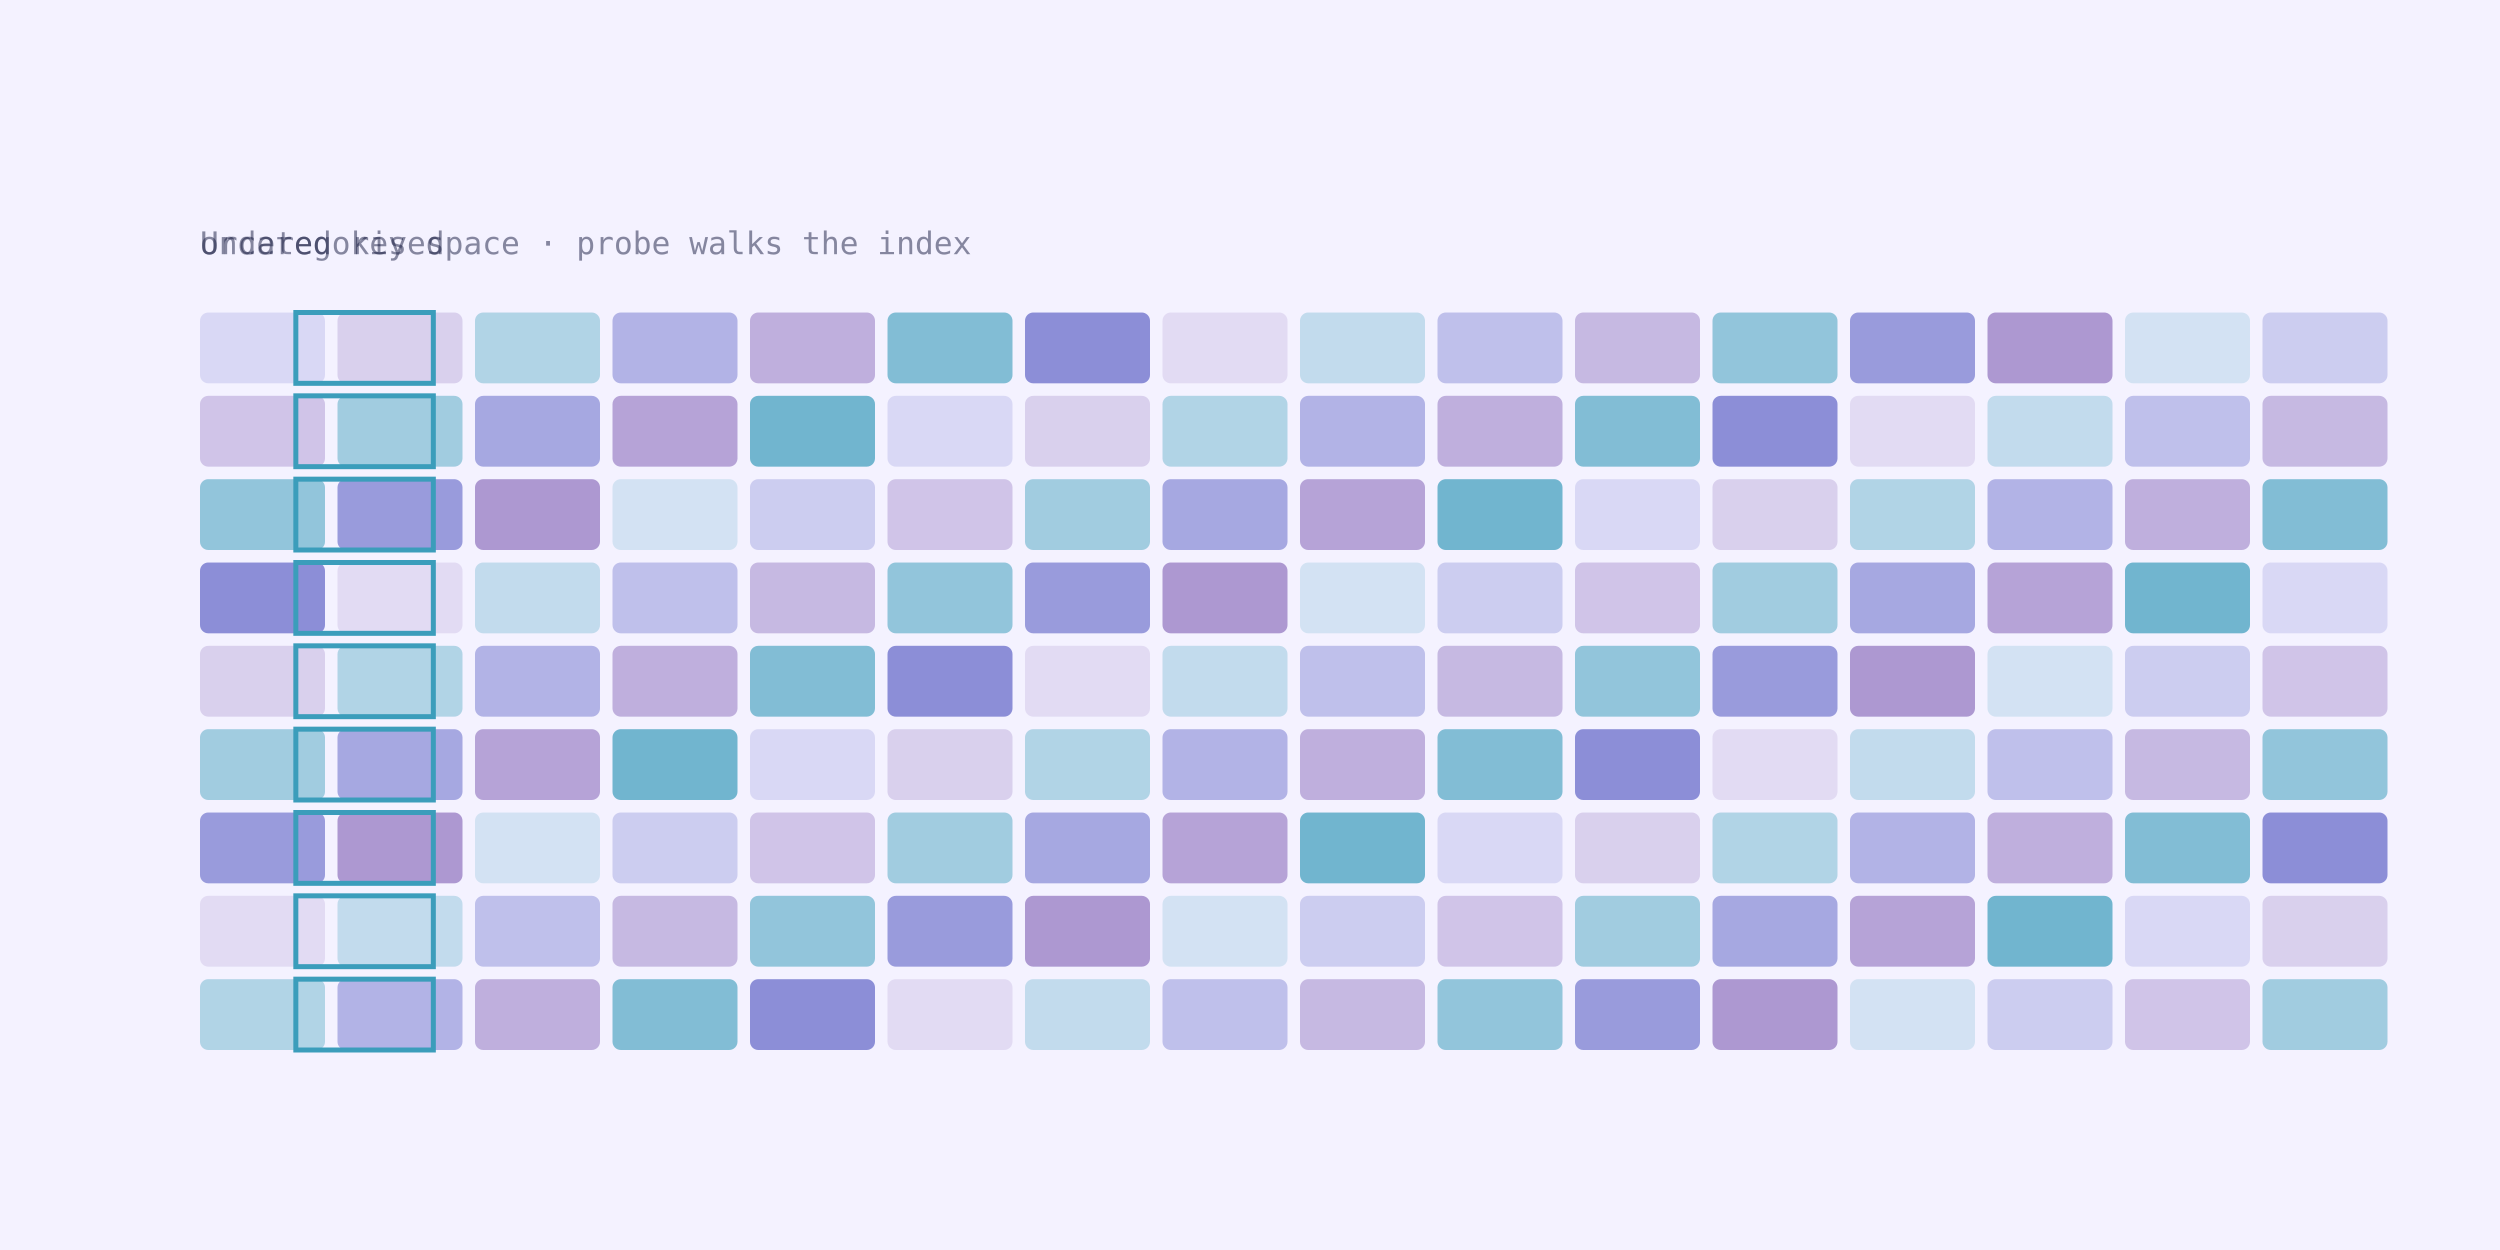
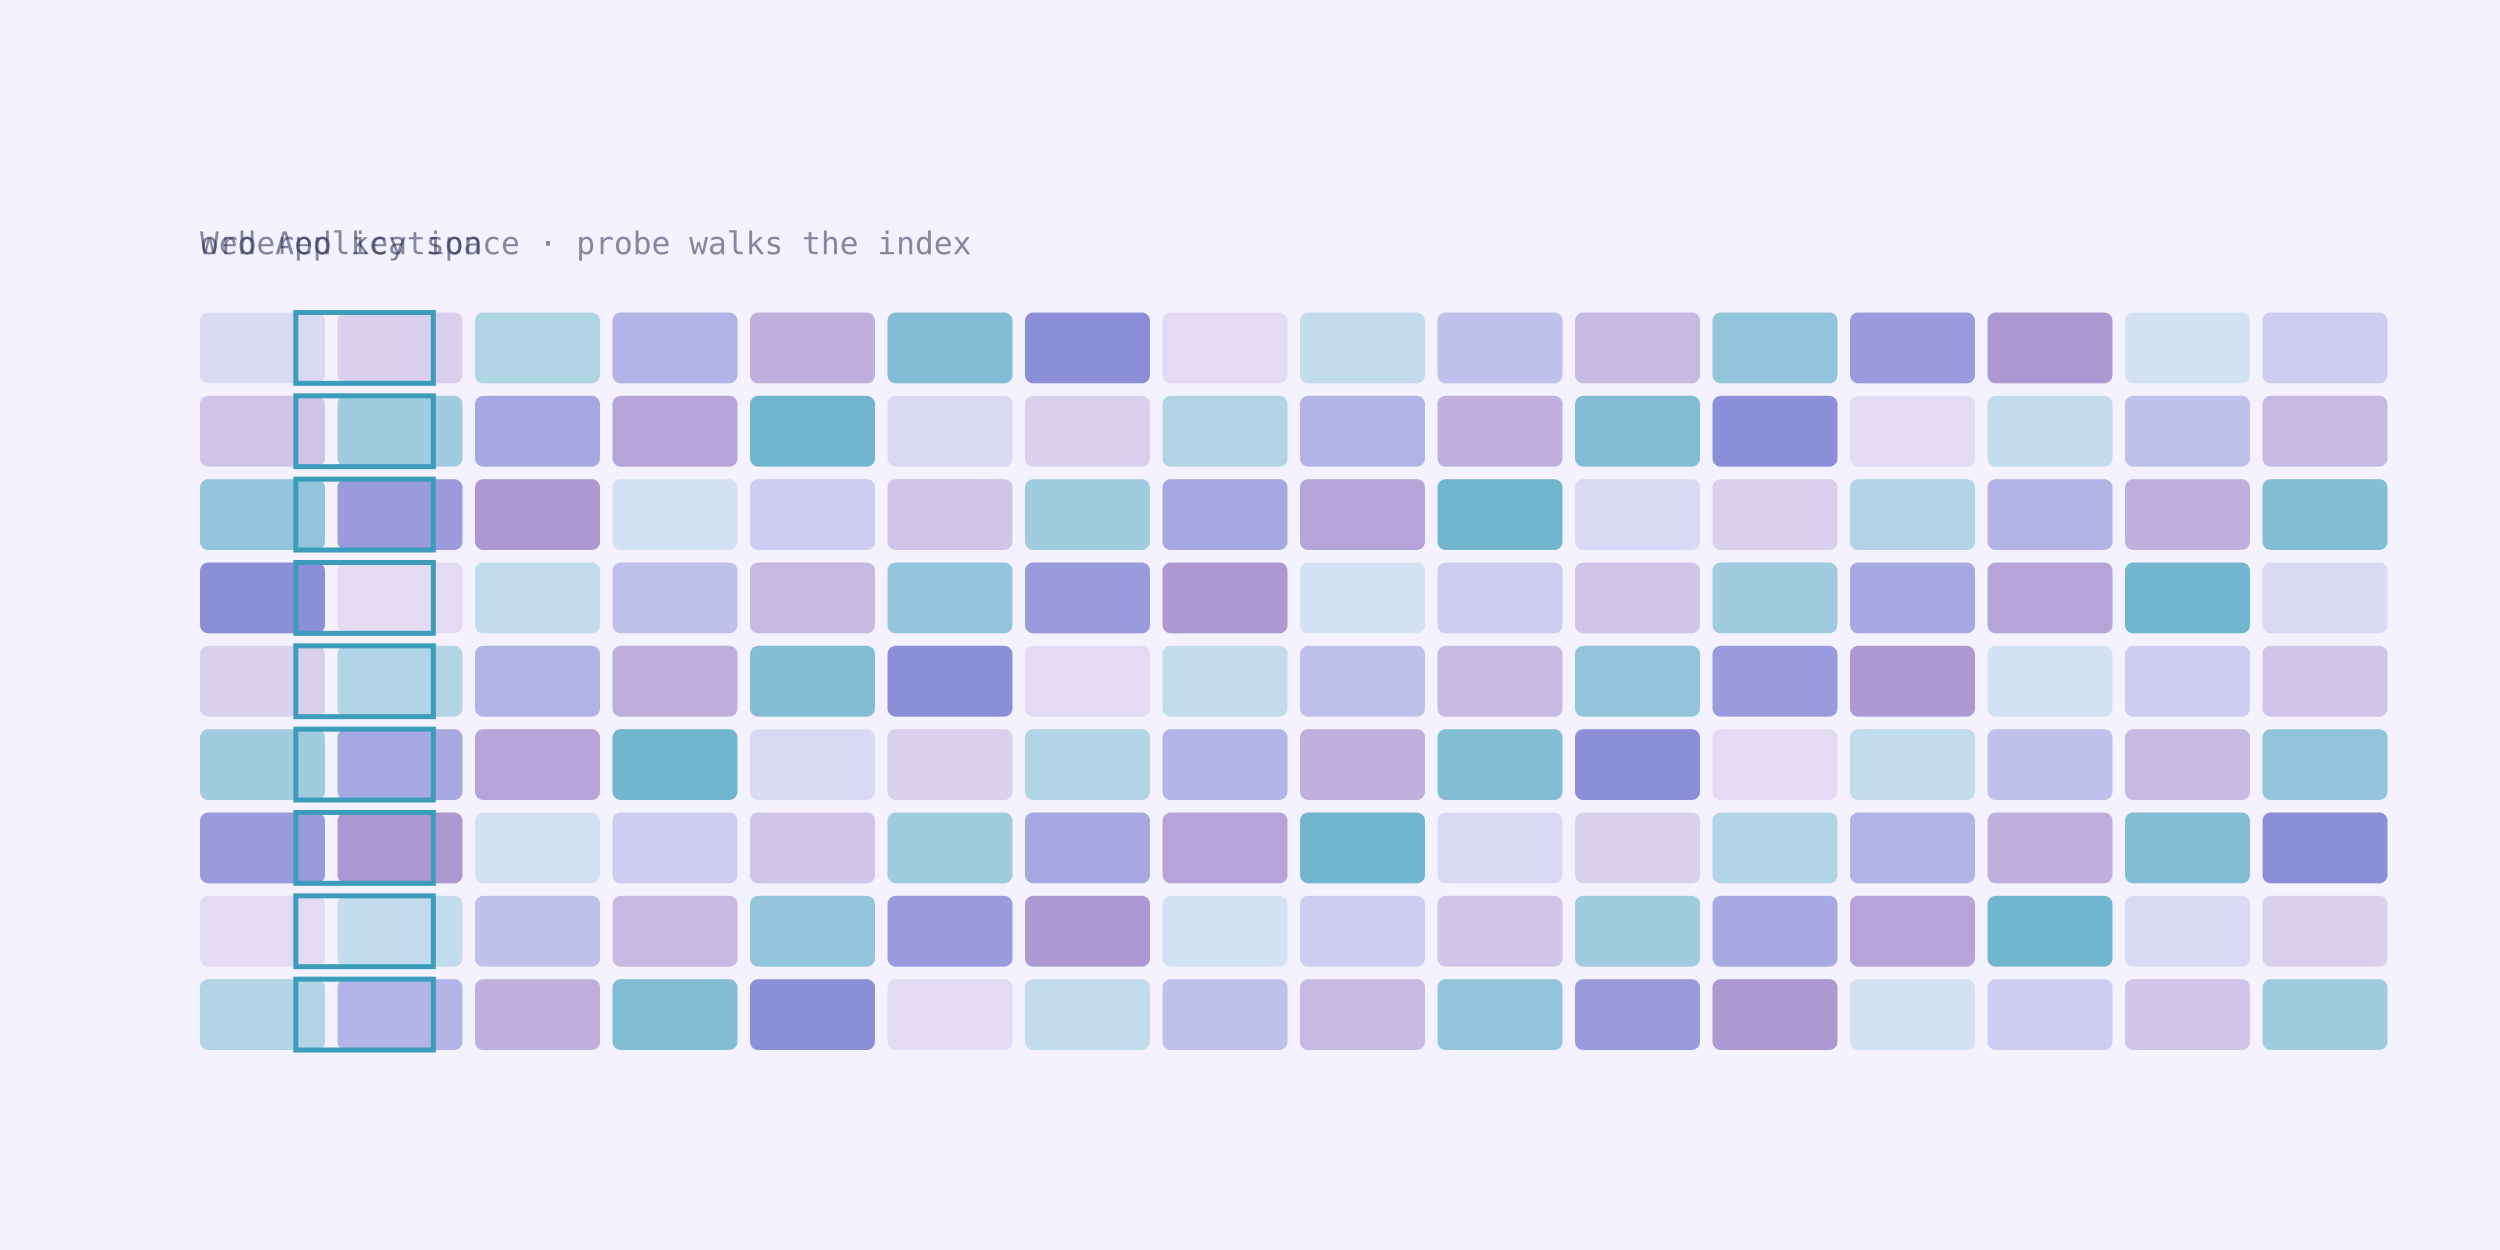
<svg xmlns="http://www.w3.org/2000/svg" viewBox="0 0 1200 600" width="1200" height="600" role="img" aria-label="oddbotix domain model">
  <rect width="1200" height="600" fill="#f4f2ff" />
  <defs>
    <linearGradient id="gd" x1="0" y1="0" x2="1" y2="1">
      <stop offset="0%" stop-color="#6166c7" />
      <stop offset="100%" stop-color="#8f73be" />
    </linearGradient>
  </defs>
  <rect x="96.00" y="150.00" width="60.00" height="34.00" rx="4.00" fill="#6166c7" opacity="0.18" />
  <rect x="162.00" y="150.00" width="60.00" height="34.00" rx="4.00" fill="#8f73be" opacity="0.27" />
  <rect x="228.00" y="150.00" width="60.00" height="34.00" rx="4.00" fill="#3b9dbb" opacity="0.36" />
  <rect x="294.00" y="150.00" width="60.00" height="34.00" rx="4.00" fill="#6166c7" opacity="0.45" />
  <rect x="360.00" y="150.00" width="60.00" height="34.00" rx="4.00" fill="#8f73be" opacity="0.53" />
  <rect x="426.00" y="150.00" width="60.00" height="34.00" rx="4.00" fill="#3b9dbb" opacity="0.62" />
  <rect x="492.00" y="150.00" width="60.00" height="34.00" rx="4.00" fill="#6166c7" opacity="0.71" />
  <rect x="558.00" y="150.00" width="60.00" height="34.00" rx="4.00" fill="#8f73be" opacity="0.18" />
  <rect x="624.00" y="150.00" width="60.00" height="34.00" rx="4.00" fill="#3b9dbb" opacity="0.27" />
  <rect x="690.00" y="150.00" width="60.00" height="34.00" rx="4.00" fill="#6166c7" opacity="0.36" />
  <rect x="756.00" y="150.00" width="60.00" height="34.00" rx="4.00" fill="#8f73be" opacity="0.45" />
  <rect x="822.00" y="150.00" width="60.00" height="34.00" rx="4.00" fill="#3b9dbb" opacity="0.53" />
  <rect x="888.00" y="150.00" width="60.00" height="34.00" rx="4.00" fill="#6166c7" opacity="0.62" />
  <rect x="954.00" y="150.00" width="60.00" height="34.00" rx="4.00" fill="#8f73be" opacity="0.71" />
  <rect x="1020.00" y="150.00" width="60.00" height="34.00" rx="4.00" fill="#3b9dbb" opacity="0.18" />
  <rect x="1086.00" y="150.00" width="60.00" height="34.00" rx="4.00" fill="#6166c7" opacity="0.27" />
  <rect x="96.00" y="190.00" width="60.00" height="34.00" rx="4.00" fill="#8f73be" opacity="0.36" />
  <rect x="162.00" y="190.00" width="60.00" height="34.00" rx="4.00" fill="#3b9dbb" opacity="0.45" />
  <rect x="228.00" y="190.00" width="60.00" height="34.00" rx="4.00" fill="#6166c7" opacity="0.53" />
  <rect x="294.00" y="190.00" width="60.00" height="34.00" rx="4.00" fill="#8f73be" opacity="0.62" />
  <rect x="360.00" y="190.00" width="60.00" height="34.00" rx="4.00" fill="#3b9dbb" opacity="0.71" />
  <rect x="426.00" y="190.00" width="60.00" height="34.00" rx="4.00" fill="#6166c7" opacity="0.18" />
  <rect x="492.00" y="190.00" width="60.00" height="34.00" rx="4.00" fill="#8f73be" opacity="0.27" />
  <rect x="558.00" y="190.00" width="60.00" height="34.00" rx="4.00" fill="#3b9dbb" opacity="0.36" />
  <rect x="624.00" y="190.00" width="60.00" height="34.00" rx="4.00" fill="#6166c7" opacity="0.45" />
  <rect x="690.00" y="190.00" width="60.00" height="34.00" rx="4.00" fill="#8f73be" opacity="0.53" />
  <rect x="756.00" y="190.00" width="60.00" height="34.00" rx="4.00" fill="#3b9dbb" opacity="0.62" />
  <rect x="822.00" y="190.00" width="60.00" height="34.00" rx="4.00" fill="#6166c7" opacity="0.71" />
  <rect x="888.00" y="190.00" width="60.00" height="34.00" rx="4.00" fill="#8f73be" opacity="0.18" />
  <rect x="954.00" y="190.00" width="60.00" height="34.00" rx="4.00" fill="#3b9dbb" opacity="0.27" />
  <rect x="1020.00" y="190.00" width="60.00" height="34.00" rx="4.00" fill="#6166c7" opacity="0.36" />
  <rect x="1086.00" y="190.00" width="60.00" height="34.00" rx="4.00" fill="#8f73be" opacity="0.45" />
  <rect x="96.00" y="230.00" width="60.00" height="34.00" rx="4.00" fill="#3b9dbb" opacity="0.53" />
  <rect x="162.00" y="230.00" width="60.00" height="34.00" rx="4.00" fill="#6166c7" opacity="0.62" />
  <rect x="228.00" y="230.00" width="60.00" height="34.00" rx="4.00" fill="#8f73be" opacity="0.71" />
  <rect x="294.00" y="230.00" width="60.00" height="34.00" rx="4.00" fill="#3b9dbb" opacity="0.18" />
  <rect x="360.00" y="230.00" width="60.00" height="34.00" rx="4.00" fill="#6166c7" opacity="0.27" />
  <rect x="426.00" y="230.00" width="60.00" height="34.00" rx="4.00" fill="#8f73be" opacity="0.36" />
  <rect x="492.00" y="230.00" width="60.00" height="34.00" rx="4.00" fill="#3b9dbb" opacity="0.45" />
  <rect x="558.00" y="230.00" width="60.00" height="34.00" rx="4.00" fill="#6166c7" opacity="0.53" />
  <rect x="624.00" y="230.00" width="60.00" height="34.00" rx="4.00" fill="#8f73be" opacity="0.62" />
  <rect x="690.00" y="230.00" width="60.00" height="34.00" rx="4.00" fill="#3b9dbb" opacity="0.71" />
  <rect x="756.00" y="230.00" width="60.00" height="34.00" rx="4.00" fill="#6166c7" opacity="0.18" />
  <rect x="822.00" y="230.00" width="60.00" height="34.00" rx="4.00" fill="#8f73be" opacity="0.27" />
  <rect x="888.00" y="230.00" width="60.00" height="34.00" rx="4.00" fill="#3b9dbb" opacity="0.36" />
  <rect x="954.00" y="230.00" width="60.00" height="34.00" rx="4.00" fill="#6166c7" opacity="0.45" />
  <rect x="1020.00" y="230.00" width="60.00" height="34.00" rx="4.00" fill="#8f73be" opacity="0.53" />
  <rect x="1086.00" y="230.00" width="60.00" height="34.00" rx="4.00" fill="#3b9dbb" opacity="0.62" />
  <rect x="96.00" y="270.00" width="60.00" height="34.00" rx="4.00" fill="#6166c7" opacity="0.71" />
  <rect x="162.00" y="270.00" width="60.00" height="34.00" rx="4.00" fill="#8f73be" opacity="0.18" />
  <rect x="228.00" y="270.00" width="60.00" height="34.00" rx="4.00" fill="#3b9dbb" opacity="0.27" />
  <rect x="294.00" y="270.00" width="60.00" height="34.00" rx="4.00" fill="#6166c7" opacity="0.36" />
  <rect x="360.00" y="270.00" width="60.00" height="34.00" rx="4.00" fill="#8f73be" opacity="0.45" />
  <rect x="426.00" y="270.00" width="60.00" height="34.00" rx="4.00" fill="#3b9dbb" opacity="0.53" />
  <rect x="492.00" y="270.00" width="60.00" height="34.00" rx="4.00" fill="#6166c7" opacity="0.62" />
  <rect x="558.00" y="270.00" width="60.00" height="34.00" rx="4.00" fill="#8f73be" opacity="0.71" />
  <rect x="624.00" y="270.00" width="60.00" height="34.00" rx="4.00" fill="#3b9dbb" opacity="0.18" />
  <rect x="690.00" y="270.00" width="60.00" height="34.00" rx="4.00" fill="#6166c7" opacity="0.27" />
  <rect x="756.00" y="270.00" width="60.00" height="34.00" rx="4.00" fill="#8f73be" opacity="0.36" />
  <rect x="822.00" y="270.00" width="60.00" height="34.00" rx="4.00" fill="#3b9dbb" opacity="0.45" />
  <rect x="888.00" y="270.00" width="60.00" height="34.00" rx="4.00" fill="#6166c7" opacity="0.53" />
  <rect x="954.00" y="270.00" width="60.00" height="34.00" rx="4.00" fill="#8f73be" opacity="0.62" />
  <rect x="1020.00" y="270.00" width="60.00" height="34.00" rx="4.00" fill="#3b9dbb" opacity="0.71" />
  <rect x="1086.00" y="270.00" width="60.00" height="34.00" rx="4.00" fill="#6166c7" opacity="0.18" />
  <rect x="96.00" y="310.00" width="60.00" height="34.00" rx="4.00" fill="#8f73be" opacity="0.27" />
  <rect x="162.00" y="310.00" width="60.00" height="34.00" rx="4.00" fill="#3b9dbb" opacity="0.36" />
  <rect x="228.00" y="310.00" width="60.00" height="34.00" rx="4.00" fill="#6166c7" opacity="0.45" />
  <rect x="294.00" y="310.00" width="60.00" height="34.00" rx="4.00" fill="#8f73be" opacity="0.53" />
  <rect x="360.00" y="310.00" width="60.00" height="34.00" rx="4.00" fill="#3b9dbb" opacity="0.62" />
  <rect x="426.00" y="310.00" width="60.00" height="34.00" rx="4.00" fill="#6166c7" opacity="0.71" />
  <rect x="492.00" y="310.00" width="60.00" height="34.00" rx="4.00" fill="#8f73be" opacity="0.18" />
  <rect x="558.00" y="310.00" width="60.00" height="34.00" rx="4.00" fill="#3b9dbb" opacity="0.27" />
  <rect x="624.00" y="310.00" width="60.00" height="34.00" rx="4.00" fill="#6166c7" opacity="0.36" />
  <rect x="690.00" y="310.00" width="60.00" height="34.00" rx="4.00" fill="#8f73be" opacity="0.45" />
  <rect x="756.00" y="310.00" width="60.00" height="34.00" rx="4.00" fill="#3b9dbb" opacity="0.53" />
  <rect x="822.00" y="310.00" width="60.00" height="34.00" rx="4.00" fill="#6166c7" opacity="0.62" />
  <rect x="888.00" y="310.00" width="60.00" height="34.00" rx="4.00" fill="#8f73be" opacity="0.71" />
  <rect x="954.00" y="310.00" width="60.00" height="34.00" rx="4.00" fill="#3b9dbb" opacity="0.18" />
  <rect x="1020.00" y="310.00" width="60.00" height="34.00" rx="4.00" fill="#6166c7" opacity="0.27" />
  <rect x="1086.00" y="310.00" width="60.00" height="34.00" rx="4.00" fill="#8f73be" opacity="0.36" />
  <rect x="96.00" y="350.00" width="60.00" height="34.00" rx="4.00" fill="#3b9dbb" opacity="0.45" />
  <rect x="162.00" y="350.00" width="60.00" height="34.00" rx="4.00" fill="#6166c7" opacity="0.53" />
  <rect x="228.00" y="350.00" width="60.00" height="34.00" rx="4.00" fill="#8f73be" opacity="0.62" />
  <rect x="294.00" y="350.00" width="60.00" height="34.00" rx="4.00" fill="#3b9dbb" opacity="0.71" />
  <rect x="360.00" y="350.00" width="60.00" height="34.00" rx="4.00" fill="#6166c7" opacity="0.18" />
  <rect x="426.00" y="350.00" width="60.00" height="34.00" rx="4.00" fill="#8f73be" opacity="0.27" />
  <rect x="492.00" y="350.00" width="60.00" height="34.00" rx="4.00" fill="#3b9dbb" opacity="0.36" />
  <rect x="558.00" y="350.00" width="60.00" height="34.00" rx="4.00" fill="#6166c7" opacity="0.45" />
  <rect x="624.00" y="350.00" width="60.00" height="34.00" rx="4.00" fill="#8f73be" opacity="0.53" />
  <rect x="690.00" y="350.00" width="60.00" height="34.00" rx="4.00" fill="#3b9dbb" opacity="0.62" />
  <rect x="756.00" y="350.00" width="60.00" height="34.00" rx="4.00" fill="#6166c7" opacity="0.71" />
  <rect x="822.00" y="350.00" width="60.00" height="34.00" rx="4.00" fill="#8f73be" opacity="0.18" />
  <rect x="888.00" y="350.00" width="60.00" height="34.00" rx="4.00" fill="#3b9dbb" opacity="0.27" />
  <rect x="954.00" y="350.00" width="60.00" height="34.00" rx="4.00" fill="#6166c7" opacity="0.36" />
  <rect x="1020.00" y="350.00" width="60.00" height="34.00" rx="4.00" fill="#8f73be" opacity="0.45" />
  <rect x="1086.00" y="350.00" width="60.00" height="34.00" rx="4.00" fill="#3b9dbb" opacity="0.53" />
  <rect x="96.00" y="390.00" width="60.00" height="34.00" rx="4.00" fill="#6166c7" opacity="0.62" />
  <rect x="162.00" y="390.00" width="60.00" height="34.00" rx="4.00" fill="#8f73be" opacity="0.71" />
  <rect x="228.00" y="390.00" width="60.00" height="34.00" rx="4.00" fill="#3b9dbb" opacity="0.18" />
  <rect x="294.00" y="390.00" width="60.00" height="34.00" rx="4.00" fill="#6166c7" opacity="0.27" />
  <rect x="360.00" y="390.00" width="60.00" height="34.00" rx="4.00" fill="#8f73be" opacity="0.36" />
  <rect x="426.00" y="390.00" width="60.00" height="34.00" rx="4.00" fill="#3b9dbb" opacity="0.45" />
  <rect x="492.00" y="390.00" width="60.00" height="34.00" rx="4.00" fill="#6166c7" opacity="0.53" />
  <rect x="558.00" y="390.00" width="60.00" height="34.00" rx="4.00" fill="#8f73be" opacity="0.62" />
  <rect x="624.00" y="390.00" width="60.00" height="34.00" rx="4.00" fill="#3b9dbb" opacity="0.71" />
  <rect x="690.00" y="390.00" width="60.00" height="34.00" rx="4.00" fill="#6166c7" opacity="0.18" />
  <rect x="756.00" y="390.00" width="60.00" height="34.00" rx="4.00" fill="#8f73be" opacity="0.27" />
  <rect x="822.00" y="390.00" width="60.00" height="34.00" rx="4.00" fill="#3b9dbb" opacity="0.36" />
  <rect x="888.00" y="390.00" width="60.00" height="34.00" rx="4.00" fill="#6166c7" opacity="0.45" />
  <rect x="954.00" y="390.00" width="60.00" height="34.00" rx="4.00" fill="#8f73be" opacity="0.53" />
  <rect x="1020.00" y="390.00" width="60.00" height="34.00" rx="4.00" fill="#3b9dbb" opacity="0.62" />
  <rect x="1086.00" y="390.00" width="60.00" height="34.00" rx="4.00" fill="#6166c7" opacity="0.71" />
  <rect x="96.00" y="430.00" width="60.00" height="34.00" rx="4.00" fill="#8f73be" opacity="0.18" />
  <rect x="162.00" y="430.00" width="60.00" height="34.00" rx="4.00" fill="#3b9dbb" opacity="0.27" />
  <rect x="228.00" y="430.00" width="60.00" height="34.00" rx="4.00" fill="#6166c7" opacity="0.36" />
  <rect x="294.00" y="430.00" width="60.00" height="34.00" rx="4.00" fill="#8f73be" opacity="0.45" />
  <rect x="360.00" y="430.00" width="60.00" height="34.00" rx="4.00" fill="#3b9dbb" opacity="0.53" />
  <rect x="426.00" y="430.00" width="60.00" height="34.00" rx="4.00" fill="#6166c7" opacity="0.62" />
  <rect x="492.00" y="430.00" width="60.00" height="34.00" rx="4.00" fill="#8f73be" opacity="0.71" />
  <rect x="558.00" y="430.00" width="60.00" height="34.00" rx="4.00" fill="#3b9dbb" opacity="0.18" />
  <rect x="624.00" y="430.00" width="60.00" height="34.00" rx="4.00" fill="#6166c7" opacity="0.27" />
  <rect x="690.00" y="430.00" width="60.00" height="34.00" rx="4.00" fill="#8f73be" opacity="0.36" />
  <rect x="756.00" y="430.00" width="60.00" height="34.00" rx="4.00" fill="#3b9dbb" opacity="0.45" />
  <rect x="822.00" y="430.00" width="60.00" height="34.00" rx="4.00" fill="#6166c7" opacity="0.53" />
  <rect x="888.00" y="430.00" width="60.00" height="34.00" rx="4.00" fill="#8f73be" opacity="0.62" />
  <rect x="954.00" y="430.00" width="60.00" height="34.00" rx="4.00" fill="#3b9dbb" opacity="0.71" />
  <rect x="1020.00" y="430.00" width="60.00" height="34.00" rx="4.00" fill="#6166c7" opacity="0.18" />
  <rect x="1086.00" y="430.00" width="60.00" height="34.00" rx="4.00" fill="#8f73be" opacity="0.27" />
  <rect x="96.00" y="470.00" width="60.00" height="34.00" rx="4.00" fill="#3b9dbb" opacity="0.36" />
  <rect x="162.00" y="470.00" width="60.00" height="34.00" rx="4.00" fill="#6166c7" opacity="0.45" />
  <rect x="228.00" y="470.00" width="60.00" height="34.00" rx="4.00" fill="#8f73be" opacity="0.53" />
  <rect x="294.00" y="470.00" width="60.00" height="34.00" rx="4.00" fill="#3b9dbb" opacity="0.62" />
  <rect x="360.00" y="470.00" width="60.00" height="34.00" rx="4.00" fill="#6166c7" opacity="0.71" />
  <rect x="426.00" y="470.00" width="60.00" height="34.00" rx="4.00" fill="#8f73be" opacity="0.18" />
  <rect x="492.00" y="470.00" width="60.00" height="34.00" rx="4.00" fill="#3b9dbb" opacity="0.27" />
  <rect x="558.00" y="470.00" width="60.00" height="34.00" rx="4.00" fill="#6166c7" opacity="0.36" />
  <rect x="624.00" y="470.00" width="60.00" height="34.00" rx="4.00" fill="#8f73be" opacity="0.45" />
  <rect x="690.00" y="470.00" width="60.00" height="34.00" rx="4.00" fill="#3b9dbb" opacity="0.53" />
  <rect x="756.00" y="470.00" width="60.00" height="34.00" rx="4.00" fill="#6166c7" opacity="0.62" />
  <rect x="822.00" y="470.00" width="60.00" height="34.00" rx="4.00" fill="#8f73be" opacity="0.71" />
  <rect x="888.00" y="470.00" width="60.00" height="34.00" rx="4.00" fill="#3b9dbb" opacity="0.18" />
  <rect x="954.00" y="470.00" width="60.00" height="34.00" rx="4.00" fill="#6166c7" opacity="0.27" />
  <rect x="1020.00" y="470.00" width="60.00" height="34.00" rx="4.00" fill="#8f73be" opacity="0.36" />
  <rect x="1086.00" y="470.00" width="60.00" height="34.00" rx="4.00" fill="#3b9dbb" opacity="0.45" />
  <g>
    <rect x="142" y="150" width="66" height="34" fill="none" stroke="#3b9dbb" stroke-width="2.4">
      <animate attributeName="opacity" values="0;1;0" dur="5.4s" begin="0.0s" repeatCount="indefinite" />
    </rect>
  </g>
  <g>
    <rect x="142" y="190" width="66" height="34" fill="none" stroke="#3b9dbb" stroke-width="2.4">
      <animate attributeName="opacity" values="0;1;0" dur="5.4s" begin="0.42s" repeatCount="indefinite" />
    </rect>
  </g>
  <g>
    <rect x="142" y="230" width="66" height="34" fill="none" stroke="#3b9dbb" stroke-width="2.4">
      <animate attributeName="opacity" values="0;1;0" dur="5.4s" begin="0.84s" repeatCount="indefinite" />
    </rect>
  </g>
  <g>
    <rect x="142" y="270" width="66" height="34" fill="none" stroke="#3b9dbb" stroke-width="2.4">
      <animate attributeName="opacity" values="0;1;0" dur="5.4s" begin="1.26s" repeatCount="indefinite" />
    </rect>
  </g>
  <g>
    <rect x="142" y="310" width="66" height="34" fill="none" stroke="#3b9dbb" stroke-width="2.4">
      <animate attributeName="opacity" values="0;1;0" dur="5.4s" begin="1.68s" repeatCount="indefinite" />
    </rect>
  </g>
  <g>
    <rect x="142" y="350" width="66" height="34" fill="none" stroke="#3b9dbb" stroke-width="2.4">
      <animate attributeName="opacity" values="0;1;0" dur="5.4s" begin="2.1s" repeatCount="indefinite" />
    </rect>
  </g>
  <g>
    <rect x="142" y="390" width="66" height="34" fill="none" stroke="#3b9dbb" stroke-width="2.4">
      <animate attributeName="opacity" values="0;1;0" dur="5.4s" begin="2.52s" repeatCount="indefinite" />
    </rect>
  </g>
  <g>
    <rect x="142" y="430" width="66" height="34" fill="none" stroke="#3b9dbb" stroke-width="2.4">
      <animate attributeName="opacity" values="0;1;0" dur="5.4s" begin="2.94s" repeatCount="indefinite" />
    </rect>
  </g>
  <g>
    <rect x="142" y="470" width="66" height="34" fill="none" stroke="#3b9dbb" stroke-width="2.4">
      <animate attributeName="opacity" values="0;1;0" dur="5.4s" begin="3.36s" repeatCount="indefinite" />
    </rect>
  </g>
  <text x="96" y="122" font-family="ui-monospace,Menlo,monospace" font-size="15" fill="rgba(23,26,64,0.500)">ordered key space · probe walks the index</text>
-   <text x="96" y="122" font-family="ui-monospace,Menlo,monospace" font-size="15" fill="rgba(23,26,64,0.500)">Uncategorised</text>
+   <text x="96" y="122" font-family="ui-monospace,Menlo,monospace" font-size="15" fill="rgba(23,26,64,0.500)">Web Application</text>
</svg>
